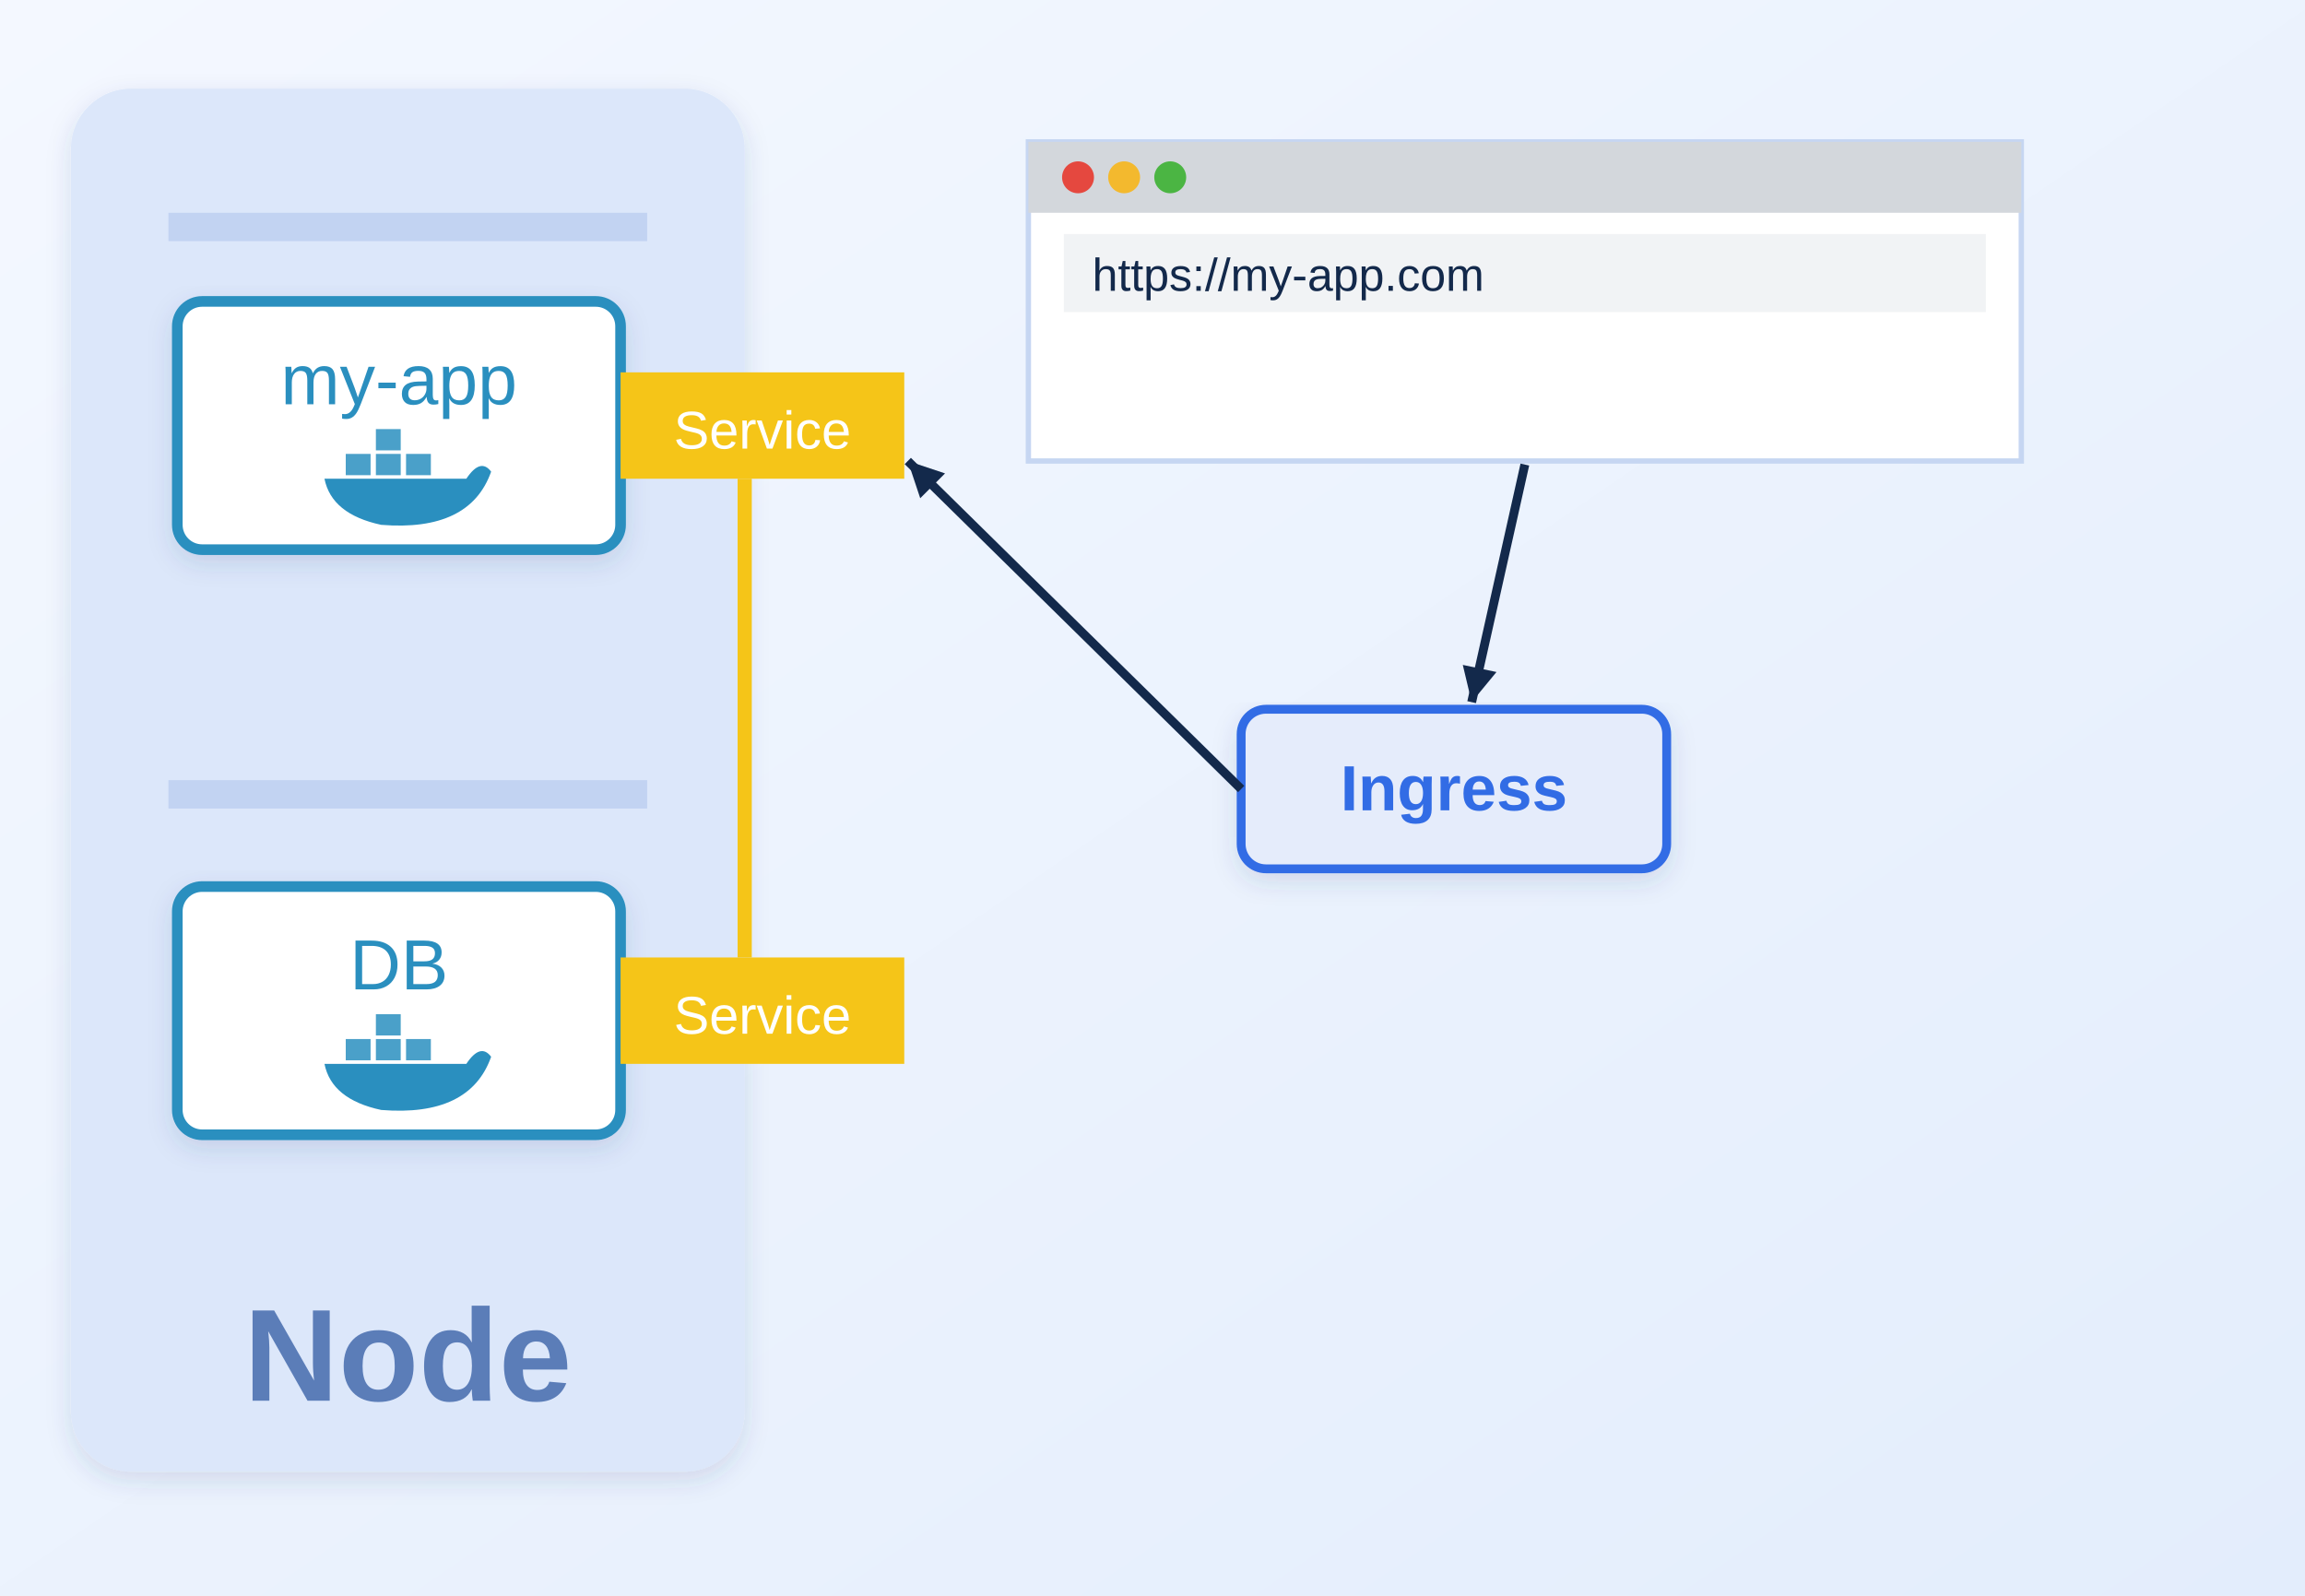
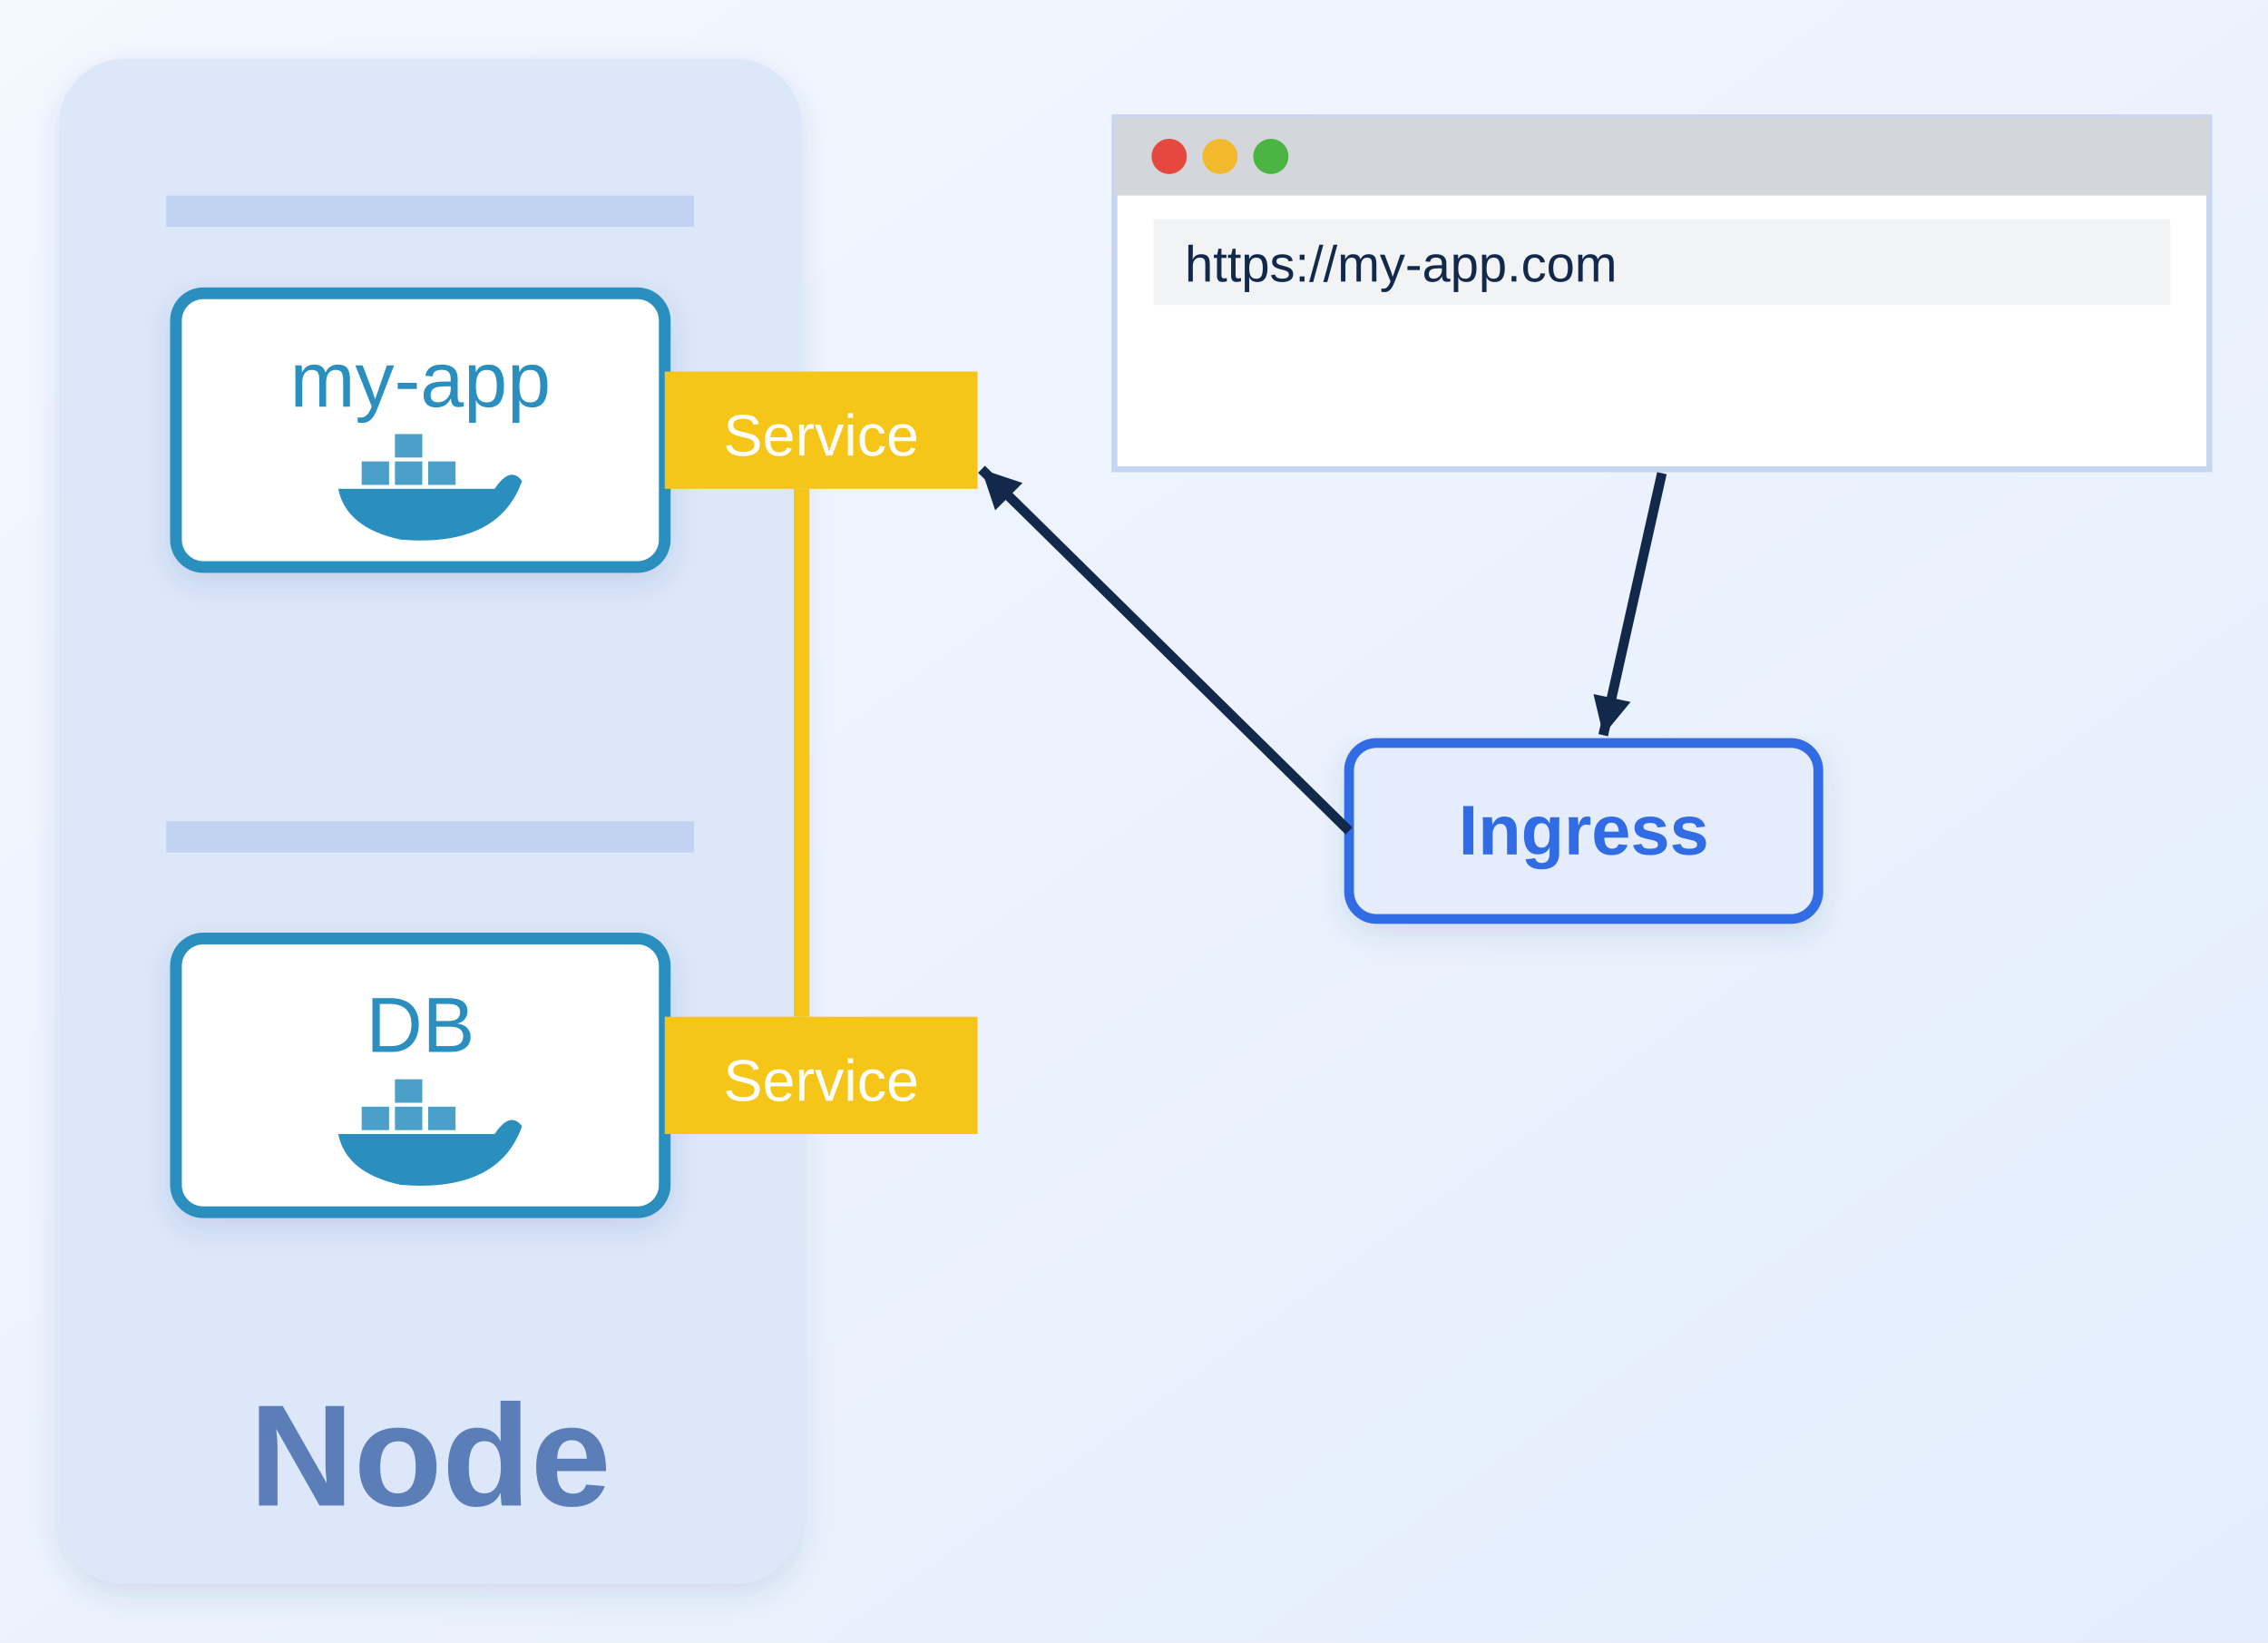
- <svg xmlns="http://www.w3.org/2000/svg" viewBox="0 0 1300 900" width="1300" height="900">
+ <svg xmlns="http://www.w3.org/2000/svg" viewBox="10 20 1160 840" width="696" height="504">
  <defs>
    <linearGradient id="ubg" x1="0" y1="0" x2="1" y2="1">
      <stop offset="0" stop-color="#F4F8FF" />
      <stop offset="1" stop-color="#E3EDFC" />
    </linearGradient>
    <filter id="ush" x="-10%" y="-10%" width="120%" height="135%">
      <feDropShadow dx="0" dy="5" stdDeviation="7" flood-color="#2A4A80" flood-opacity="0.14" />
    </filter>
  </defs>
-   <rect width="100%" height="100%" fill="url(#ubg)" />
+   <rect x="10" y="20" width="1160" height="840" fill="url(#ubg)" />
  <rect filter="url(#ush)" x="40" y="50" width="380" height="780" rx="34" fill="#DCE7FA" />
  <rect x="95" y="120" width="270" height="16" fill="#C2D3F2" />
  <rect x="95" y="440.0" width="270" height="16" fill="#C2D3F2" />
  <text x="230.0" y="790" style="font-family:'Segoe UI',Arial,sans-serif;font-size:74px;font-weight:600;fill:#5B7DB8;text-anchor:middle">Node</text>
  <rect filter="url(#ush)" x="100" y="170" width="250" height="140" rx="14" fill="#FFFFFF" stroke="#2A8FBF" stroke-width="6" />
  <text x="225.0" y="228" style="font-family:'Segoe UI',Arial,sans-serif;font-size:40px;font-weight:500;fill:#2A8FBF;text-anchor:middle">my-app</text>
  <rect x="195.0" y="256.0" width="14.0" height="12.0" fill="#2A8FBF" opacity="0.85" />
  <rect x="212.0" y="256.0" width="14.0" height="12.0" fill="#2A8FBF" opacity="0.85" />
  <rect x="229.0" y="256.0" width="14.0" height="12.0" fill="#2A8FBF" opacity="0.85" />
  <rect x="212.0" y="242.0" width="14.0" height="12.0" fill="#2A8FBF" opacity="0.85" />
  <path d="M183.0 270 H263.0 Q271.0 258.0 277.0 266.0 Q265.0 300.0 215.0 296.0 Q187.0 290.0 183.0 270 z" fill="#2A8FBF" />
  <rect filter="url(#ush)" x="100" y="500" width="250" height="140" rx="14" fill="#FFFFFF" stroke="#2A8FBF" stroke-width="6" />
  <text x="225.0" y="558" style="font-family:'Segoe UI',Arial,sans-serif;font-size:40px;font-weight:500;fill:#2A8FBF;text-anchor:middle">DB</text>
  <rect x="195.0" y="586.0" width="14.0" height="12.0" fill="#2A8FBF" opacity="0.85" />
  <rect x="212.0" y="586.0" width="14.0" height="12.0" fill="#2A8FBF" opacity="0.85" />
  <rect x="229.0" y="586.0" width="14.0" height="12.0" fill="#2A8FBF" opacity="0.85" />
  <rect x="212.0" y="572.0" width="14.0" height="12.0" fill="#2A8FBF" opacity="0.85" />
  <path d="M183.0 600 H263.0 Q271.0 588.0 277.0 596.0 Q265.0 630.0 215.0 626.0 Q187.0 620.0 183.0 600 z" fill="#2A8FBF" />
  <line x1="420" y1="270" x2="420" y2="540" stroke="#F5C518" stroke-width="8" />
  <rect x="350" y="210" width="160" height="60" fill="#F5C518" />
  <text x="430.0" y="253" style="font-family:'Segoe UI',Arial,sans-serif;font-size:30px;font-weight:500;fill:#FFFFFF;text-anchor:middle">Service</text>
  <rect x="350" y="540" width="160" height="60" fill="#F5C518" />
  <text x="430.0" y="583" style="font-family:'Segoe UI',Arial,sans-serif;font-size:30px;font-weight:500;fill:#FFFFFF;text-anchor:middle">Service</text>
  <rect x="580" y="80" width="560" height="180" fill="#FFFFFF" stroke="#C6D6F2" stroke-width="3" />
  <rect x="580" y="80" width="560" height="40" fill="#D3D7DC" />
  <circle cx="608" cy="100" r="9" fill="#E5483F" />
  <circle cx="634" cy="100" r="9" fill="#F3B92E" />
  <circle cx="660" cy="100" r="9" fill="#4BB543" />
  <rect x="600" y="132" width="520" height="44" fill="#F1F3F5" />
  <text x="616" y="164" style="font-family:'Segoe UI',Arial,sans-serif;font-size:26px;font-weight:500;fill:#13294B;text-anchor:start">https://my-app.com</text>
  <rect filter="url(#ush)" x="700" y="400" width="240" height="90" rx="14" fill="#E5ECFB" stroke="#326CE5" stroke-width="5" />
  <text x="820" y="457" style="font-family:'Segoe UI',Arial,sans-serif;font-size:36px;font-weight:700;fill:#326CE5;text-anchor:middle">Ingress</text>
  <line x1="860" y1="262" x2="830" y2="396" stroke="#13294B" stroke-width="5" />
  <path d="M830 396 L825 375 L844 379 z" fill="#13294B" />
  <line x1="700" y1="445" x2="512" y2="260" stroke="#13294B" stroke-width="5" />
  <path d="M512 260 L533 267 L519 281 z" fill="#13294B" />
</svg>
